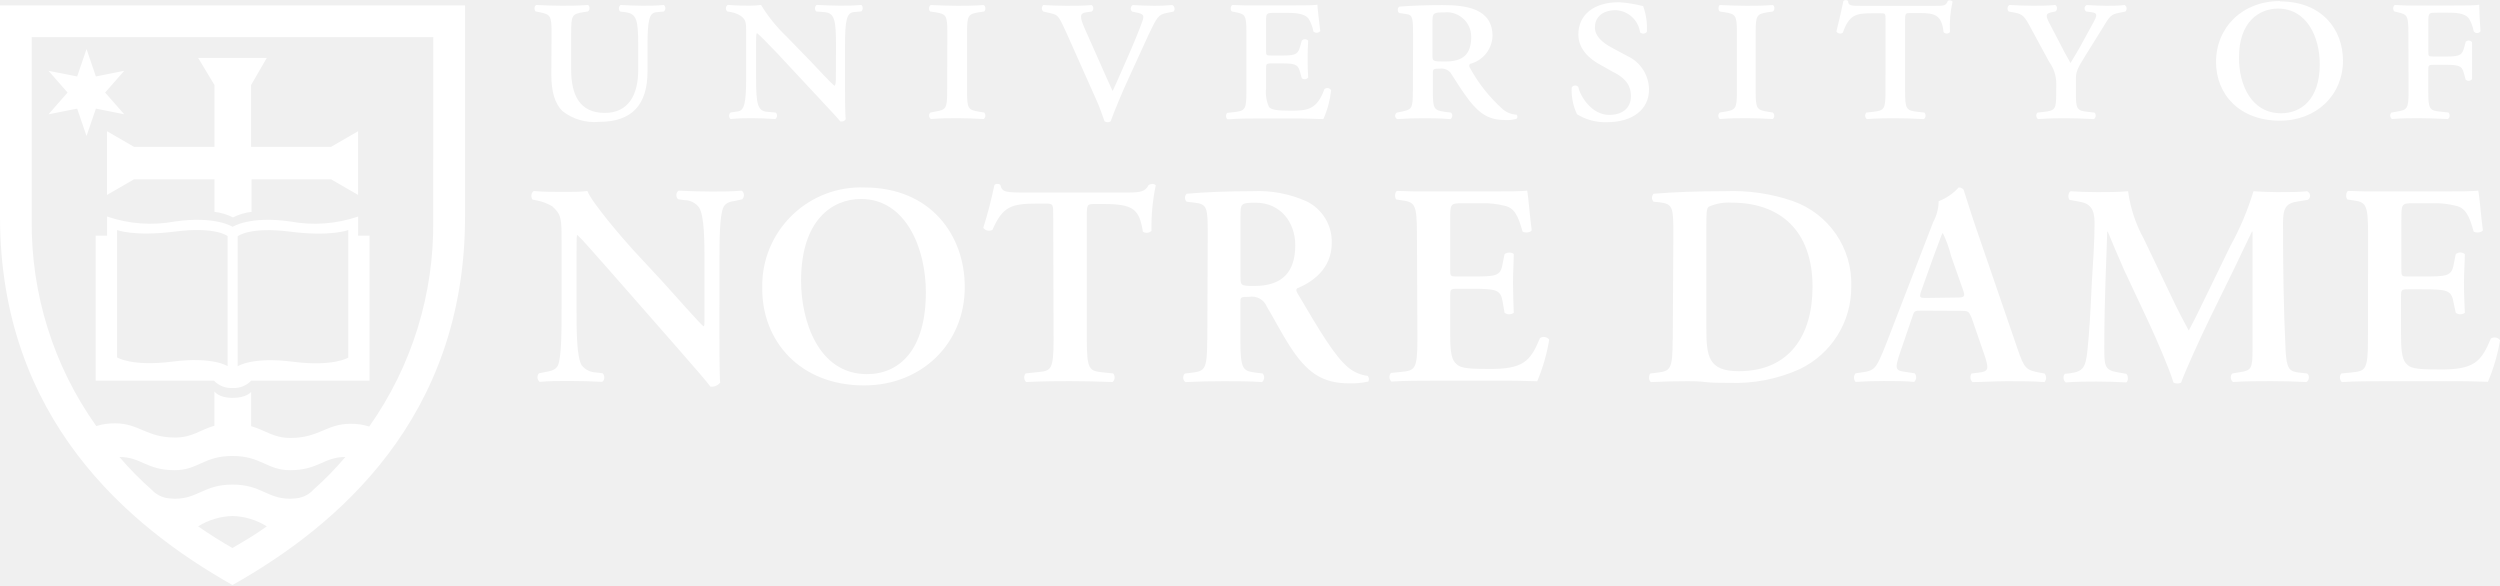
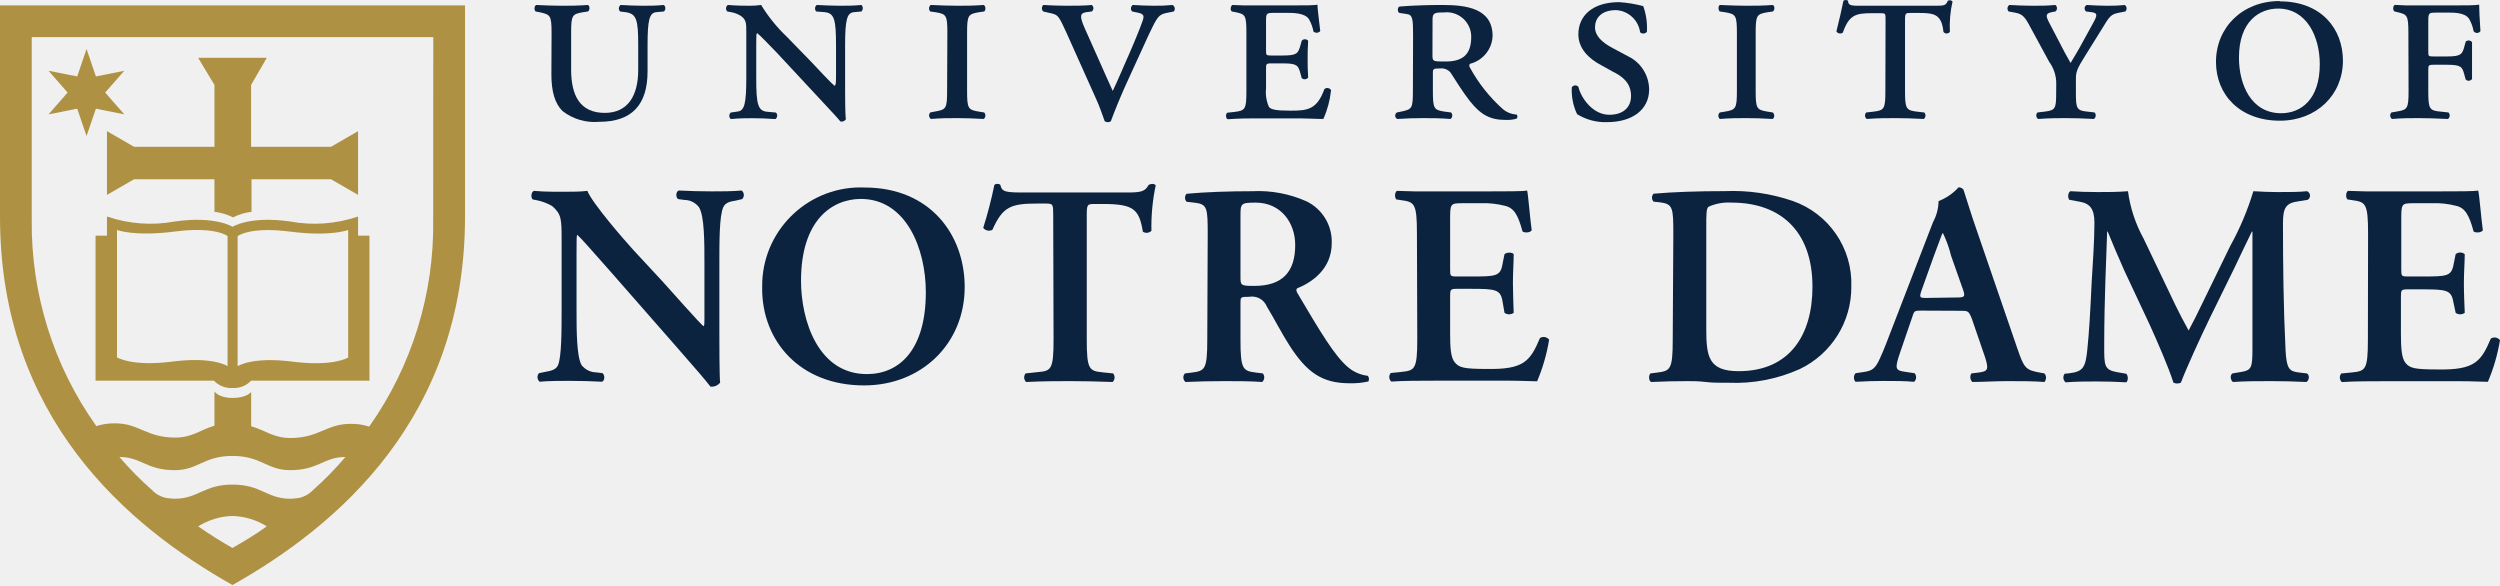
- <svg xmlns="http://www.w3.org/2000/svg" viewBox="0 0 427.33 100">
-   <path fill="#fff" fill-rule="evenodd" d="M0,.92 l79.49,0 l0,36.13 c0,34.44 -21.89,52.89 -39.75,62.95 c-17.84,-10.06 -39.74,-28.5 -39.74,-62.95 z m74.05,36.69 l.01,-31.26 l-68.64,0 l0,31.26 c-.13,12.61 3.72,24.94 11.04,35.22 c1.04,-.34 2.13,-.48 3.21,-.47 c4.11,0 5.34,2.43 10.26,2.43 c2.99,0 4.27,-1.33 6.72,-2.02 l0,-5.87 c0,0 .67,1.11 3.11,1.11 c2.43,0 3.17,-1.03 3.17,-1.03 l0,5.87 c2.45,.69 3.78,2.01 6.72,2.01 c4.9,0 6.13,-2.42 10.26,-2.42 c1.09,-.01 2.17,.13 3.2,.47 c7.29,-10.32 11.11,-22.68 10.94,-35.31 z m-12.84,2.67 l1.95,0 l0,24.79 l-20.23,0 c-.82,.87 -1.98,1.32 -3.17,1.25 c-1.19,.07 -2.36,-.38 -3.18,-1.25 l-20.23,0 l0,-24.79 l1.95,0 l0,-3.27 c3.72,1.28 7.73,1.57 11.6,.85 c6.94,-1 9.87,.91 9.87,.91 c0,0 2.89,-1.91 9.85,-.91 c3.87,.72 7.87,.43 11.6,-.85 z m86.63,-8.23 c11.22,.02 17.07,8.12 17.07,17.01 c0,9.65 -7.35,16.82 -17.2,16.82 c-11.07,0 -17.42,-7.68 -17.42,-16.48 c0,-.43 0,-.84 .01,-1.26 c.4,-9.28 8.26,-16.48 17.54,-16.09 z m138.09,26.03 l.1,-17.93 c0,-4.69 -.04,-5.28 -2.35,-5.57 l-1.03,-.1 c-.37,-.38 -.37,-.98 0,-1.36 c3.43,-.29 7.43,-.44 12.23,-.44 c3.91,-.16 7.82,.41 11.52,1.67 c6.2,2.16 10.28,8.09 10.04,14.66 c.04,6 -3.39,11.48 -8.8,14.08 c-3.81,1.72 -7.96,2.52 -12.14,2.35 c-.12,0 -.25,0 -.37,0 c-1.32,0 -2.52,0 -3.59,-.13 c-1.17,-.15 -2.21,-.15 -3.14,-.15 c-1.8,0 -4.06,.04 -6.2,.15 c-.4,-.23 -.44,-1.11 -.1,-1.47 l1.07,-.13 c2.32,-.29 2.74,-.44 2.74,-5.62 z m-79.56,0 l.07,-17.92 c0,-4.69 -.04,-5.28 -2.35,-5.53 l-1.26,-.15 c-.37,-.38 -.37,-.98 0,-1.36 c3.08,-.29 7.24,-.44 11.25,-.44 c3.18,-.16 6.35,.44 9.25,1.73 c2.71,1.32 4.4,4.11 4.31,7.13 c0,4.5 -3.46,6.74 -5.87,7.73 c-.28,.15 -.19,.54 0,.84 c3.9,6.61 6.36,10.75 8.65,12.67 c.95,.81 2.13,1.32 3.37,1.47 c.23,.26 .26,.66 .1,.97 c-1.06,.23 -2.14,.34 -3.23,.31 c-4.74,0 -7.33,-1.91 -10.26,-6.47 c-1.32,-2.04 -2.7,-4.75 -3.87,-6.66 c-.48,-1.2 -1.76,-1.89 -3.04,-1.66 c-1.47,0 -1.47,.04 -1.47,1.09 l0,6.26 c0,5.18 .44,5.32 2.74,5.62 l1.07,.13 c.38,.44 .32,1.09 -.1,1.47 c-2.1,-.15 -4.3,-.15 -6.5,-.15 c-2.2,0 -4.35,.04 -6.6,.15 c-.03,-.01 -.06,-.04 -.09,-.07 c-.38,-.38 -.4,-1.01 -.01,-1.39 l1.09,-.13 c2.3,-.29 2.73,-.44 2.73,-5.62 z m187.95,5.75 c.5,.21 .44,1.23 -.09,1.47 c-2.11,-.1 -4.02,-.15 -5.98,-.15 c-2.29,0 -4.4,0 -6.54,.15 c-.4,-.21 -.6,-1.13 -.1,-1.47 l1.32,-.22 c1.96,-.31 2.1,-.69 2.1,-4.03 l0,-19.99 l-.1,0 c-1.32,2.7 -1.99,4.16 -2.93,6.11 l-4.19,8.55 c-1.67,3.43 -4.12,8.8 -5,11.16 c-.4,.19 -.88,.19 -1.28,0 c-.82,-2.64 -2.93,-7.43 -4.05,-9.88 l-4.4,-9.38 c-.89,-2.02 -2.21,-5.09 -2.79,-6.55 l-.1,0 c-.1,2.4 -.19,6.22 -.29,8.27 c-.1,2.93 -.21,7.33 -.21,11.35 c0,3.24 0,4 2.16,4.4 l1.61,.28 c.35,.31 .35,1.23 0,1.47 c-1.82,-.1 -3.33,-.15 -5.13,-.15 c-1.57,0 -3.33,0 -5.23,.15 c-.44,-.37 -.51,-1.01 -.16,-1.47 l.84,-.09 c2.35,-.29 2.73,-1.03 3.04,-4.02 c.31,-2.99 .5,-6.25 .73,-11.33 c.21,-3.33 .48,-7.33 .48,-10.38 c0,-2.3 -.72,-3.31 -2.62,-3.61 l-1.67,-.31 c-.29,-.32 -.25,-1.26 .19,-1.47 c1.47,.09 2.79,.15 4.6,.15 c1.82,0 3.42,0 5.23,-.15 c.38,2.84 1.29,5.6 2.68,8.12 l5.4,11.29 c.38,.82 1.66,3.28 2.29,4.4 c.78,-1.47 1.47,-2.79 2.55,-5.07 l4.57,-9.4 c1.64,-2.96 2.96,-6.1 3.94,-9.34 c1.33,.09 2.93,.15 4.03,.15 c2.05,0 3.77,0 5.13,-.15 c.43,.18 .63,.66 .45,1.09 c-.06,.15 -.18,.28 -.31,.38 l-1.61,.26 c-2.14,.28 -2.64,1.11 -2.64,3.71 c0,7.24 .09,14.49 .44,21.72 c.16,3.27 .69,3.62 2.24,3.83 z m-247.17,-29.82 c-4.91,.02 -10.22,3.61 -10.22,13.99 c0,6.74 2.89,15.95 11.26,15.95 c5.57,0 10.07,-4.16 10.07,-14 c0,-7.36 -3.32,-15.91 -11.07,-15.94 z m144.52,4.94 l0,17.17 c0,4.79 .34,7.33 5.54,7.33 c8.7,0 12.61,-6.16 12.61,-14.43 c0,-9.68 -5.63,-14.38 -13.81,-14.38 c-1.35,-.09 -2.71,.15 -3.94,.7 c-.4,.28 -.4,1.3 -.4,3.61 z m-232.14,22.17 l0,-21.8 c0,0 -2.95,1.17 -9.91,.28 c-6.96,-.89 -8.99,.78 -8.99,.78 l0,22.23 c0,0 2.45,-1.67 9.41,-.78 c6.96,.89 9.49,-.7 9.49,-.7 z m-20.62,1.47 l0,-22.23 c0,0 -2.01,-1.67 -8.99,-.78 c-6.98,.89 -9.91,-.26 -9.91,-.26 l0,21.77 c0,0 2.51,1.61 9.47,.72 c6.96,-.89 9.43,.78 9.43,.78 z m17.68,-31.94 l-13.59,0 l0,5.56 c-1.1,.13 -2.17,.45 -3.17,.95 c-1,-.5 -2.07,-.82 -3.17,-.95 l0,-5.56 l-13.75,0 l-4.62,2.67 l0,-10.89 l4.62,2.67 l13.75,0 l0,-10.57 l-2.79,-4.63 l11.73,0 l-2.68,4.63 l0,10.57 l13.67,0 l4.62,-2.67 l0,10.89 z m66.38,26.14 c0,1.47 0,7.48 .13,8.61 c-.4,.5 -1.03,.76 -1.66,.69 c-.78,-1.03 -2.2,-2.68 -5.72,-6.7 l-11.45,-13.06 c-3.18,-3.56 -4.75,-5.43 -5.57,-6.16 c-.15,0 -.15,.54 -.15,3.14 l0,9.49 c0,3.67 0,8.17 .88,9.65 c.62,.76 1.52,1.2 2.49,1.22 l1.07,.13 c.44,.35 .4,1.29 -.09,1.47 c-1.82,-.1 -3.72,-.15 -5.59,-.15 c-1.86,0 -3.37,0 -5.07,.15 c-.43,-.35 -.5,-1 -.15,-1.42 l.04,-.04 l1.07,-.22 c.94,-.16 1.8,-.35 2.17,-1.13 c.62,-1.47 .62,-5.87 .62,-9.65 l0,-11.55 c0,-3.81 0,-4.59 -1.61,-6.01 c-.81,-.47 -1.67,-.79 -2.58,-.98 l-.75,-.15 c-.34,-.28 -.29,-1.26 .21,-1.47 c1.59,.16 3.81,.15 5.18,.15 c.22,0 .43,0 .6,0 c1.01,0 2.18,0 3.36,-.15 c.85,2.11 6.17,8.26 7.87,10.12 l4.9,5.28 c2.07,2.27 6.6,7.43 7.1,7.74 c.15,-.15 .15,-.4 .15,-1.19 l0,-9.53 c0,-3.67 0,-8.17 -.94,-9.63 c-.59,-.76 -1.48,-1.22 -2.43,-1.23 l-1.13,-.15 c-.44,-.32 -.4,-1.26 .1,-1.47 c1.89,.09 3.71,.15 5.62,.15 c1.91,0 3.37,0 5.15,-.15 c.43,.34 .5,.95 .16,1.38 c-.03,.03 -.04,.06 -.07,.09 l-1.13,.26 c-.92,.13 -1.74,.34 -2.1,1.11 c-.67,1.47 -.67,5.76 -.67,9.63 z m266.74,-56.61 l0,.06 c7.13,0 10.78,4.74 10.78,10.13 c0,5.87 -4.53,10.26 -10.78,10.26 c-6.86,0 -10.92,-4.46 -10.92,-10.04 c0,-5.89 4.5,-10.41 10.92,-10.41 z m-54.68,52.95 l-6.58,-.03 c-1.26,0 -1.23,0 -1.66,1.32 l-2.01,5.87 c-.98,2.89 -.79,3.04 1.03,3.3 l1.47,.22 c.37,.43 .34,1.09 -.09,1.47 c-1.55,-.15 -3.18,-.15 -5.19,-.15 c-1.6,0 -3.12,.04 -4.82,.15 c-.37,-.43 -.37,-1.04 0,-1.47 l1.47,-.22 c1.42,-.21 1.95,-.65 2.68,-2.27 c.6,-1.26 1.38,-3.31 2.39,-5.95 l6.72,-17.4 c.6,-1.1 .92,-2.33 .94,-3.58 c1.3,-.5 2.48,-1.3 3.42,-2.35 c.32,-.01 .63,.13 .84,.38 c.72,2.2 1.41,4.5 2.18,6.7 l7.05,20.53 c1.13,3.27 1.38,3.62 3.87,4.06 l.73,.13 c.37,.41 .37,1.06 0,1.47 c-1.96,-.15 -3.81,-.15 -6.36,-.15 c-2.1,0 -4.25,.15 -5.95,.15 c-.4,-.38 -.47,-1 -.16,-1.47 l1.1,-.13 c1.74,-.21 1.89,-.5 1.25,-2.6 l-2.29,-6.66 c-.54,-1.32 -.63,-1.32 -2.01,-1.32 z m69.75,-13.24 c0,-5.19 -.44,-5.35 -2.74,-5.67 l-.78,-.12 c-.34,-.32 -.29,-1.22 .09,-1.47 c.92,0 1.96,.09 3.04,.09 l12.62,0 c3.12,0 5.97,0 6.6,-.15 c.21,.84 .5,4.69 .79,6.79 c-.21,.41 -1.17,.5 -1.58,.21 c-.76,-2.84 -1.47,-4.06 -3.06,-4.4 c-1.28,-.32 -2.6,-.47 -3.91,-.43 l-3.28,0 c-2.1,0 -2.1,.09 -2.1,2.93 l0,8.27 c0,1.28 0,1.32 1.17,1.32 l2.35,0 c4.27,0 5.09,0 5.44,-2.16 l.34,-1.66 c.45,-.38 1.1,-.38 1.55,0 c0,1.32 -.15,3.08 -.15,4.9 c0,1.82 .09,3.58 .15,5.13 c-.47,.34 -1.09,.34 -1.55,0 l-.4,-1.86 c-.35,-2.05 -1.17,-2.16 -5.44,-2.16 l-2.35,0 c-1.13,0 -1.17,.1 -1.17,1.32 l0,6.22 c0,2.49 .1,4.25 .82,5.09 c.72,.84 1.47,1.07 5.54,1.07 c6.2,.1 7.33,-1.32 9,-5.28 c.51,-.34 1.2,-.21 1.57,.28 c-.41,2.45 -1.1,4.82 -2.07,7.11 c-1.09,0 -2.64,-.1 -4.69,-.1 l-12.95,0 c-2.16,0 -5.15,0 -7.33,.15 c-.41,-.38 -.45,-1.03 -.1,-1.47 l1.82,-.18 c2.3,-.25 2.74,-.4 2.74,-5.57 z m-162.58,0 c0,-5.19 -.44,-5.35 -2.74,-5.67 l-.78,-.12 c-.32,-.32 -.29,-1.22 .1,-1.47 c.92,0 1.95,.09 3.04,.09 l12.61,0 c3.14,0 5.98,0 6.61,-.15 c.19,.84 .48,4.69 .78,6.79 c-.21,.41 -1.17,.5 -1.57,.21 c-.78,-2.84 -1.47,-4.06 -3.08,-4.4 c-1.28,-.32 -2.6,-.47 -3.91,-.43 l-3.27,0 c-2.11,0 -2.11,.09 -2.11,2.93 l0,8.27 c0,1.28 0,1.32 1.19,1.32 l2.33,0 c4.27,0 5.1,0 5.44,-2.16 l.34,-1.66 c.4,-.35 1.32,-.35 1.57,0 c0,1.32 -.13,3.08 -.13,4.9 c0,1.82 .09,3.58 .13,5.13 c-.47,.34 -1.1,.34 -1.57,0 l-.34,-1.95 c-.34,-2.05 -1.17,-2.16 -5.44,-2.16 l-2.33,0 c-1.14,0 -1.19,.1 -1.19,1.32 l0,6.22 c0,2.49 .09,4.25 .84,5.09 c.75,.84 1.47,1.07 5.53,1.07 c6.2,.1 7.33,-1.32 8.99,-5.28 c.51,-.34 1.2,-.21 1.57,.28 c-.4,2.45 -1.09,4.84 -2.05,7.11 c-1.07,0 -2.64,-.1 -4.69,-.1 l-12.9,0 c-2.14,0 -5.13,0 -7.33,.15 c-.43,-.38 -.45,-1.04 -.09,-1.47 l1.79,-.18 c2.3,-.25 2.74,-.4 2.74,-5.57 z m-62.17,-2.95 c0,-2.05 0,-2.14 -1.3,-2.14 l-1.47,0 c-4.49,0 -5.87,.54 -7.62,4.49 c-.53,.29 -1.2,.15 -1.57,-.34 c.76,-2.4 1.39,-4.85 1.91,-7.33 c.15,-.13 .34,-.21 .54,-.18 c.18,-.01 .35,.04 .48,.18 c.26,1.23 .94,1.29 4.27,1.29 l17.35,0 c2.39,0 3.12,-.15 3.72,-1.29 c.18,-.1 .37,-.16 .57,-.18 c.23,-.03 .48,.06 .65,.23 c-.54,2.55 -.79,5.18 -.73,7.79 c-.4,.38 -1,.45 -1.47,.15 c-.63,-3.83 -1.55,-4.74 -6.79,-4.74 l-1.47,0 c-1.29,0 -1.33,.09 -1.33,2.14 l0,21.07 c0,5.18 .45,5.32 2.76,5.57 l1.74,.18 c.37,.43 .34,1.09 -.09,1.47 c-2.84,-.1 -5.04,-.15 -7.2,-.15 c-2.16,0 -4.4,0 -7.58,.15 c-.41,-.4 -.44,-1.03 -.09,-1.47 l2.05,-.22 c2.29,-.21 2.73,-.35 2.73,-5.53 z m61.48,-21.39 l.03,-9.38 c0,-2.87 -.04,-3.62 -1.06,-3.75 l-1.25,-.19 c-.37,-.04 -.44,-.97 0,-1.1 c2.42,-.19 4.9,-.26 7.33,-.26 c4.16,0 8.56,.62 8.56,5.31 c-.09,2.27 -1.67,4.19 -3.87,4.75 c-.15,.19 -.15,.45 0,.65 c1.45,2.67 3.36,5.07 5.63,7.1 c.66,.56 1.48,.88 2.35,.92 c.19,.19 .19,.51 0,.7 c-.6,.18 -1.23,.25 -1.86,.22 c-2.65,0 -4.25,-.84 -6.2,-3.31 c-1.1,-1.42 -2.3,-3.31 -3.23,-4.78 c-.44,-.51 -1.1,-.78 -1.77,-.7 c-1.14,0 -1.25,.07 -1.25,.7 l0,3.14 c0,3.06 .18,3.27 2.08,3.55 l1.03,.13 c.01,.03 .04,.04 .06,.07 c.25,.32 .18,.79 -.15,1.04 c-1.86,-.15 -3.24,-.15 -4.71,-.15 c-1.47,0 -2.83,.04 -4.4,.15 c-.1,-.04 -.19,-.13 -.25,-.22 c-.21,-.29 -.12,-.69 .18,-.89 l.66,-.13 c1.92,-.41 2.08,-.48 2.08,-3.55 z m147.89,-14.08 c-3.2,0 -6.7,2.2 -6.69,8.4 c0,4.57 2.07,9.49 7.21,9.49 c3.36,0 6.6,-2.32 6.6,-8.37 c0,-4.74 -2.26,-9.52 -7.13,-9.52 z m-335.87,82.27 c1.96,-1.73 3.81,-3.62 5.51,-5.63 c-3.72,.01 -4.62,2.26 -9.44,2.26 c-4,0 -4.93,-2.43 -9.87,-2.43 c-4.94,0 -5.84,2.43 -9.88,2.43 c-4.81,0 -5.73,-2.26 -9.44,-2.26 q2.57,3.01 5.54,5.63 c.66,.7 1.51,1.17 2.45,1.38 c.48,.07 .98,.12 1.47,.13 c4.02,0 4.96,-2.42 9.88,-2.42 c4.93,0 5.84,2.42 9.87,2.42 c.48,-.01 .98,-.06 1.47,-.13 c.94,-.21 1.79,-.67 2.45,-1.38 z m89.37,-75.94 c0,-4.4 -.26,-5.54 -1.91,-5.72 l-1.47,-.12 c-.29,-.29 -.28,-.78 .01,-1.06 c.01,-.01 .04,-.04 .07,-.06 c1.64,.07 2.65,.13 3.96,.13 c1.3,0 2.26,0 3.67,-.13 c.31,.29 .31,.79 .01,1.1 l-.01,.01 l-1.32,.12 c-1.16,.13 -1.47,1.33 -1.47,5.72 l0,7.43 c0,.88 0,4.4 .13,5.15 c-.19,.32 -.57,.47 -.94,.38 c-.48,-.62 -1.38,-1.54 -4.12,-4.5 l-6.69,-7.18 c-1.69,-1.76 -2.83,-2.93 -3.4,-3.4 c-.18,0 -.18,.48 -.18,1.85 l0,5.87 c0,4.4 .26,5.59 1.89,5.72 l1.47,.13 c.29,.28 .29,.73 .03,1.01 c-.03,.04 -.07,.07 -.12,.1 c-1.64,-.1 -2.67,-.15 -3.93,-.15 c-1.26,0 -2.14,0 -3.7,.15 c-.31,-.28 -.34,-.75 -.06,-1.06 l.06,-.06 l1.19,-.18 c1.14,-.13 1.47,-1.33 1.47,-5.72 l0,-7.89 c0,-1.47 0,-2.08 -.94,-2.74 c-.5,-.31 -1.06,-.53 -1.64,-.63 l-.66,-.12 c-.29,-.28 -.29,-.73 -.03,-1.01 c.03,-.04 .07,-.07 .12,-.1 c1.69,.13 2.93,.13 3.81,.13 c.63,0 1.26,-.04 1.88,-.13 c1.22,1.99 2.7,3.83 4.4,5.44 l4.18,4.3 c.89,.97 3.55,3.78 3.96,4.08 c.26,-.09 .26,-.72 .26,-1.77 z m70.15,-2.17 c0,-3.05 -.18,-3.2 -1.86,-3.55 l-.62,-.12 c-.32,-.19 -.25,-.94 .09,-1.11 c.66,0 1.33,.07 1.99,.07 l8.42,0 c1.95,0 3.71,0 4.12,-.13 c0,.53 .26,2.61 .48,4.52 c-.28,.34 -.79,.4 -1.13,.1 c-.01,0 -.01,-.01 -.03,-.01 c-.13,-.75 -.41,-1.48 -.79,-2.14 c-.7,-1.06 -2.7,-1.06 -3.75,-1.06 l-1.96,0 c-1.55,0 -1.6,0 -1.6,1.47 l0,4.93 c0,.81 0,.89 .84,.89 l2.1,0 c2.35,0 2.55,-.37 2.93,-1.69 l.23,-.84 c.25,-.31 .7,-.34 1.01,-.09 l.09,.09 c-.09,1.29 -.09,2.08 -.09,3.11 c0,1.03 0,1.91 .09,3.18 c-.25,.32 -.72,.4 -1.04,.15 c-.01,-.01 -.03,-.03 -.06,-.04 l-.23,-.85 c-.37,-1.32 -.57,-1.67 -2.93,-1.67 l-2.1,0 c-.84,0 -.84,.13 -.84,1.01 l0,3.26 c-.12,1.09 .06,2.18 .5,3.18 c.4,.45 1.2,.63 3.71,.63 c2.84,0 4.49,-.15 5.76,-3.68 c.31,-.28 .78,-.25 1.06,.06 c.03,.04 .06,.07 .09,.12 c-.18,1.7 -.62,3.36 -1.32,4.93 c-1.36,0 -2.65,-.1 -3.89,-.1 l-7.54,0 c-1.47,0 -2.79,0 -4.93,.15 c-.35,-.15 -.38,-.89 -.07,-1.11 l1.2,-.13 c1.89,-.22 2.07,-.48 2.07,-3.55 z m-118.77,0 c0,-3.05 -.22,-3.14 -2.08,-3.55 l-.63,-.12 c-.31,-.23 -.26,-.98 .1,-1.11 c1.47,.07 2.93,.13 4.3,.13 c1.36,0 2.79,0 4.52,-.13 c.35,.13 .4,.88 0,1.11 l-.78,.12 c-1.91,.32 -2.08,.5 -2.08,3.55 l0,6.25 c0,4.4 1.47,7.42 5.76,7.42 c3.97,0 5.7,-3.01 5.7,-7.33 l0,-4.16 c0,-4.4 -.25,-5.45 -2.17,-5.72 l-.92,-.12 c-.29,-.29 -.28,-.78 .01,-1.06 c.01,-.01 .04,-.04 .07,-.06 c1.47,.07 2.43,.13 3.72,.13 c1.29,0 2.26,0 3.67,-.13 c.31,.26 .34,.73 .09,1.03 l-.09,.09 l-1.32,.12 c-1.16,.13 -1.47,1.33 -1.47,5.72 l0,4.4 c0,5.66 -2.62,8.62 -8.26,8.62 c-2.26,.21 -4.5,-.45 -6.29,-1.85 c-1.32,-1.32 -1.89,-3.36 -1.89,-6.25 z m117.76,31.41 l0,10.18 c0,1.57 0,1.66 2.35,1.66 c4.79,0 7.01,-2.35 7.01,-6.99 c0,-3.87 -2.51,-7.24 -6.76,-7.24 c-2.6,0 -2.6,.16 -2.6,2.4 z m199.63,-31.42 c0,-3.05 -.22,-3.14 -1.86,-3.53 l-.53,-.13 c-.31,-.23 -.26,-.98 .09,-1.11 c.6,0 1.23,.09 1.91,.09 l8.23,0 c1.96,0 3.64,0 4.27,-.13 c0,.53 .07,2.61 .22,4.53 c-.22,.32 -.65,.41 -.98,.19 c-.07,-.06 -.15,-.12 -.19,-.19 c-.13,-.75 -.4,-1.47 -.78,-2.13 c-.73,-1.05 -2.53,-1.04 -3.62,-1.04 c-.05,0 -.1,0 -.15,0 l-1.73,0 c-1.36,0 -1.47,0 -1.47,1.47 l0,5.13 c0,.82 0,.89 .84,.89 l2.39,0 c2.35,0 2.58,-.37 2.93,-1.67 l.23,-.85 c.28,-.28 .73,-.28 1.01,0 c.03,.03 .04,.06 .07,.09 l0,6.29 c-.23,.32 -.69,.4 -1,.16 c-.03,-.01 -.06,-.04 -.09,-.07 l-.23,-.84 c-.34,-1.33 -.57,-1.69 -2.93,-1.69 l-2.39,0 c-.84,0 -.84,.13 -.84,1.01 l0,3.46 c0,3.06 .18,3.36 2.08,3.53 l1.36,.15 c.29,.29 .28,.78 -.01,1.06 c-.01,.01 -.04,.04 -.07,.06 c-2.23,-.1 -3.68,-.15 -5.04,-.15 c-1.36,0 -2.79,0 -4.52,.15 c-.34,-.25 -.41,-.72 -.16,-1.04 c.01,-.03 .04,-.04 .06,-.07 l.85,-.15 c1.89,-.31 2.08,-.47 2.08,-3.53 z m-60.19,8.7 c.01,-1.36 -.43,-2.68 -1.23,-3.78 l-3.24,-5.97 c-.92,-1.77 -1.36,-2.16 -2.52,-2.39 l-1.14,-.21 c-.28,-.31 -.26,-.78 .04,-1.06 c.03,-.01 .04,-.04 .07,-.06 c1.47,.07 2.48,.13 4.08,.13 c1.33,0 2.35,0 3.78,-.13 c.31,.21 .38,.63 .18,.94 c-.04,.07 -.1,.13 -.18,.18 l-.62,.12 c-.98,.22 -1.11,.5 -.4,1.86 l1.64,3.14 c.66,1.33 1.32,2.54 1.98,3.68 c.7,-1.2 1.38,-2.26 2.13,-3.68 l1.77,-3.23 c.67,-1.23 .75,-1.64 -.31,-1.77 l-.92,-.12 c-.29,-.21 -.37,-.6 -.16,-.89 c.06,-.09 .15,-.16 .25,-.22 c1.33,.07 2.35,.13 3.36,.13 c1.01,0 1.91,0 3.14,-.13 c.34,.22 .43,.66 .21,1 c-.03,.04 -.06,.09 -.1,.12 l-1.06,.21 c-1.38,.26 -1.61,.54 -2.93,2.76 l-2.74,4.4 c-1.61,2.55 -1.72,2.99 -1.72,4.28 l0,2.38 c0,2.62 .18,2.93 2.08,3.11 l1.11,.13 c.28,.31 .25,.79 -.06,1.07 l-.04,.04 c-1.94,-.1 -3.42,-.15 -4.78,-.15 c-1.36,0 -2.8,0 -4.78,.15 c-.34,-.25 -.41,-.72 -.16,-1.04 c.01,-.03 .04,-.04 .06,-.07 l1.13,-.13 c1.91,-.22 2.07,-.48 2.07,-3.11 z m-77.76,-3.15 c-2.13,-1.11 -3.93,-2.83 -3.93,-5.29 c0,-3.23 2.49,-5.5 6.96,-5.5 c1.39,.09 2.77,.32 4.12,.67 c.51,1.41 .72,2.9 .63,4.4 c-.28,.34 -.79,.4 -1.13,.1 c-.01,0 -.01,-.01 -.03,-.01 c-.28,-2.08 -2.01,-3.68 -4.11,-3.8 c-2.62,0 -3.61,1.47 -3.61,2.93 c0,1.47 1.2,2.58 2.93,3.5 l2.74,1.47 c2.17,1.04 3.55,3.24 3.58,5.65 c0,3.45 -2.83,5.6 -7.21,5.6 c-1.8,.06 -3.58,-.43 -5.1,-1.36 c-.67,-1.42 -.98,-2.99 -.91,-4.56 c.18,-.34 .57,-.45 .91,-.29 c.09,.04 .18,.12 .23,.21 c.34,1.6 2.29,4.75 5.28,4.75 c2.26,0 3.71,-1.17 3.71,-3.21 c0,-1.47 -.57,-2.93 -3.09,-4.15 z m-91.38,-5.44 c-1.33,-2.93 -1.47,-3.14 -2.55,-3.42 l-1.47,-.34 c-.31,-.29 -.31,-.79 -.01,-1.1 l.01,-.01 c1.14,.07 2.61,.13 3.97,.13 c1.61,0 2.93,0 4.31,-.13 c.31,.22 .38,.66 .15,.97 c-.04,.06 -.09,.1 -.15,.15 l-.94,.12 c-1.14,.18 -1.14,.76 -.18,2.93 l2.18,4.9 c1.11,2.54 1.86,4.18 2.52,5.63 c.89,-1.86 1.64,-3.71 2.48,-5.57 c.84,-1.86 2.18,-5.1 2.62,-6.39 c.31,-.92 .25,-1.23 -1.07,-1.47 l-.69,-.15 c-.29,-.25 -.32,-.67 -.07,-.97 c.04,-.06 .1,-.1 .16,-.15 c1.29,.07 2.43,.13 3.62,.13 c1.06,.01 2.11,-.03 3.15,-.13 c.35,.18 .5,.62 .32,.97 c-.03,.06 -.06,.1 -.1,.15 l-1.25,.25 c-1.32,.28 -1.58,.67 -3.01,3.68 l-3.34,7.3 c-1.33,2.83 -2.62,6.06 -3.15,7.52 c-.16,.12 -.35,.18 -.54,.16 c-.19,0 -.37,-.06 -.51,-.16 c-.41,-1.16 -.89,-2.58 -1.47,-3.81 z m139.96,-2.3 c0,-1.16 0,-1.16 -.92,-1.16 l-1.47,0 c-2.68,0 -3.84,.28 -4.91,3.31 c-.32,.25 -.79,.19 -1.06,-.13 c-.01,-.03 -.03,-.04 -.04,-.07 c.48,-1.91 .98,-4.12 1.2,-5.23 c.23,-.18 .56,-.18 .79,0 c0,.85 .61,.85 2.2,.85 c.08,0 .16,0 .24,0 l12.32,0 c1.64,0 1.95,0 2.3,-.85 c.26,-.16 .62,-.1 .81,.13 c-.4,1.7 -.54,3.45 -.45,5.19 c-.25,.31 -.69,.35 -.98,.12 c-.04,-.03 -.07,-.07 -.12,-.12 c-.31,-2.93 -1.47,-3.24 -4.12,-3.24 l-1.47,0 c-.85,0 -.98,0 -.98,1.16 l0,12.17 c0,3.06 .19,3.33 2.1,3.55 l1.19,.13 c.29,.29 .28,.78 -.01,1.06 c-.01,.01 -.04,.04 -.07,.06 c-1.83,-.1 -3.49,-.15 -4.87,-.15 c-1.38,0 -3.02,0 -4.87,.15 c-.32,-.23 -.4,-.69 -.16,-1.03 c.03,-.03 .04,-.06 .07,-.09 l1.19,-.13 c1.91,-.22 2.08,-.48 2.08,-3.55 z m-160.37,2.21 c0,-3.05 -.18,-3.23 -2.07,-3.55 l-.85,-.12 c-.31,-.23 -.26,-.98 .1,-1.11 c1.72,.07 3.09,.13 4.5,.13 c1.41,0 2.8,0 4.52,-.13 c.35,.13 .41,.88 .09,1.11 l-.84,.12 c-1.91,.32 -2.08,.5 -2.08,3.55 l0,9.91 c0,3.06 .18,3.23 2.08,3.55 l.84,.13 c.29,.29 .28,.78 -.01,1.06 c-.01,.01 -.04,.04 -.07,.06 c-1.67,-.1 -3.15,-.15 -4.52,-.15 c-1.36,0 -2.79,0 -4.5,.15 c-.34,-.25 -.41,-.72 -.16,-1.04 c.01,-.03 .04,-.04 .06,-.07 l.81,-.16 c1.89,-.32 2.07,-.48 2.07,-3.55 z m134.96,0 c0,-3.05 -.19,-3.23 -2.1,-3.55 l-.82,-.12 c-.32,-.23 -.26,-.98 0,-1.11 c1.74,.07 3.11,.13 4.52,.13 c1.41,0 2.79,0 4.53,-.13 c.35,.13 .4,.88 0,1.11 l-.84,.12 c-1.91,.32 -2.08,.5 -2.08,3.55 l0,9.91 c0,3.06 .18,3.23 2.08,3.55 l.84,.13 c.31,.26 .34,.73 .09,1.03 l-.09,.09 c-1.69,-.1 -3.15,-.15 -4.53,-.15 c-1.38,0 -2.77,0 -4.52,.15 c-.31,-.28 -.34,-.75 -.06,-1.06 l.06,-.06 l.82,-.13 c1.91,-.32 2.1,-.48 2.1,-3.55 z m-283.7,7.43 l1.6,-4.69 l1.6,4.69 l4.85,-.97 l-3.27,3.72 l3.27,3.72 l-4.85,-.97 l-1.6,4.68 l-1.6,-4.68 l-4.9,.97 l3.26,-3.72 l-3.26,-3.72 z m231.67,-9.71 l-.01,6.04 c0,1.11 .06,1.11 2.23,1.11 c2.93,0 4.4,-1.17 4.4,-4.22 c0,-.16 -.01,-.34 -.03,-.5 c-.26,-2.29 -2.35,-3.93 -4.63,-3.67 c-1.63,0 -1.95,.09 -1.95,1.23 z m84.44,47.57 l5.09,-.07 c1.36,0 1.57,-.1 1.17,-1.26 l-2.07,-5.87 c-.32,-1.33 -.79,-2.62 -1.38,-3.86 l-.09,0 c-.19,.34 -.57,1.55 -1.47,3.86 l-2.05,5.73 c-.53,1.47 -.38,1.47 .79,1.47 z m-289.57,42.74 c1.92,-1.11 3.84,-2.23 5.87,-3.7 c-1.76,-1.1 -3.78,-1.72 -5.87,-1.77 c-2.08,.06 -4.11,.67 -5.87,1.77 c2.01,1.39 3.9,2.58 5.87,3.7 z" />
+ <svg xmlns="http://www.w3.org/2000/svg" viewBox="0 0 291.44 68.2">
+   <g fill="#ae9142">
+     <path d="M9,8.91L5.66,8.25l2.22,2.54l-2.22,2.54L9,12.67l1.09,3.19l1.09-3.19l3.31,0.66l-2.23-2.54l2.23-2.54l-3.31,0.66l-1.09-3.2L9,8.91" />
+     <path d="M41.74,27.47v-2.23c-2.54,0.87-5.27,1.07-7.91,0.58c-4.75-0.68-6.72,0.62-6.72,0.62s-2-1.3-6.73-0.62c-2.64,0.49-5.37,0.29-7.91-0.58v2.23h-1.33v16.91h13.8c0.56,0.59,1.36,0.9,2.17,0.85c0.81,0.05,1.6-0.26,2.16-0.85h13.8V27.47H41.74z M26.53,42.68c0,0-1.68-1.14-6.43-0.53s-6.46-0.49-6.46-0.49V26.81c0,0,2,0.79,6.76,0.18s6.13,0.53,6.13,0.53L26.53,42.68zM40.59,41.68c0,0-1.72,1.09-6.47,0.48s-6.42,0.53-6.42,0.53V27.53c0,0,1.38-1.14,6.13-0.53s6.76-0.19,6.76-0.19L40.59,41.68z" />
+     <path d="M27.1,0.63H0v24.64C0,48.76,14.93,61.34,27.1,68.2c12.18-6.86,27.11-19.44,27.11-42.93V0.63H27.1z M27.1,63.88c-1.34-0.76-2.63-1.57-4-2.52c1.2-0.75,2.58-1.17,4-1.21c1.42,0.04,2.8,0.46,4,1.21C29.72,62.36,28.41,63.12,27.1,63.88M36.51,57.11c-0.45,0.48-1.03,0.8-1.67,0.94c-0.33,0.05-0.67,0.08-1,0.09c-2.75,0-3.37-1.65-6.73-1.65s-4,1.65-6.74,1.65c-0.33-0.01-0.67-0.04-1-0.09c-0.64-0.14-1.22-0.46-1.67-0.94c-1.35-1.19-2.61-2.47-3.78-3.84c2.53,0,3.16,1.54,6.44,1.54c2.76,0,3.37-1.66,6.74-1.66s4,1.66,6.73,1.66c3.29,0,3.9-1.53,6.44-1.54C39.11,54.64,37.85,55.93,36.51,57.11 M50.5,25.65c0.12,8.61-2.49,17.04-7.46,24.08l0,0c-0.7-0.23-1.44-0.33-2.18-0.32c-2.82,0-3.66,1.65-7,1.65c-2,0-2.91-0.9-4.58-1.37v-4c0,0-0.5,0.7-2.16,0.7S25,45.63,25,45.63v4c-1.67,0.47-2.54,1.38-4.58,1.38c-3.36,0-4.2-1.66-7-1.66c-0.74-0.01-1.48,0.09-2.19,0.32l0,0C6.24,42.66,3.61,34.25,3.7,25.65V4.33h46.81L50.5,25.65z" />
+     <path d="M29.26,20.9h9.33l3.15,1.82v-7.43l-3.15,1.82h-9.32V9.9l1.83-3.16h-8L25,9.9v7.21h-9.38l-3.15-1.82v7.43l3.15-1.82H25v3.79c0.75,0.09,1.48,0.31,2.16,0.65c0.68-0.34,1.41-0.56,2.16-0.65V20.9H29.26z" />
+   </g>
+   <g fill="#0c2340">
+     <path d="M83.86,38.73c0,1,0,5.1,0.09,5.87c-0.27,0.34-0.7,0.52-1.13,0.47c-0.53-0.7-1.5-1.83-3.9-4.57l-7.81-8.91c-2.17-2.43-3.24-3.7-3.8-4.2c-0.1,0-0.1,0.37-0.1,2.14V36c0,2.5,0,5.57,0.6,6.58c0.42,0.52,1.04,0.82,1.7,0.83l0.73,0.09c0.3,0.24,0.27,0.88-0.06,1c-1.24-0.07-2.54-0.1-3.81-0.1s-2.3,0-3.46,0.1c-0.29-0.24-0.34-0.68-0.1-0.97c0.01-0.01,0.02-0.02,0.03-0.03l0.73-0.15c0.64-0.11,1.23-0.24,1.48-0.77c0.42-1,0.42-4,0.42-6.58v-7.88c0-2.6,0-3.13-1.1-4.1c-0.55-0.32-1.14-0.54-1.76-0.67l-0.51-0.1c-0.23-0.19-0.2-0.86,0.14-1c1.26,0.13,3.1,0.1,3.94,0.1c0.69,0,1.49,0,2.29-0.1c0.58,1.44,4.21,5.63,5.37,6.9l3.34,3.6c1.41,1.55,4.5,5.07,4.84,5.28c0.1-0.1,0.1-0.27,0.1-0.81v-6.5c0-2.5,0-5.57-0.64-6.57c-0.4-0.52-1.01-0.83-1.66-0.84l-0.77-0.1c-0.3-0.22-0.27-0.86,0.07-1c1.29,0.06,2.53,0.1,3.83,0.1s2.3,0,3.51-0.1c0.29,0.23,0.34,0.65,0.11,0.94c-0.02,0.02-0.03,0.04-0.05,0.06l-0.77,0.18c-0.63,0.09-1.19,0.23-1.43,0.76c-0.46,1-0.46,3.93-0.46,6.57L83.86,38.73z" />
+     <path d="M100.35,23.19c5.31,0,7.58,5.84,7.58,10.87c0,6.71-3.07,9.55-6.87,9.55c-5.71,0-7.68-6.28-7.68-10.88c0-7.1,3.64-9.54,7-9.54 M100.82,21.86c-6.33-0.27-11.69,4.64-11.96,10.97c-0.01,0.29-0.01,0.57-0.01,0.86c0,6,4.33,11.24,11.88,11.24c6.72,0,11.73-4.89,11.73-11.47c0-6.07-4-11.6-11.67-11.6" />
+     <path d="M122.78,25.19c0-1.4,0-1.46-0.89-1.46h-1c-3.06,0-4,0.37-5.2,3.06c-0.36,0.2-0.82,0.1-1.07-0.23c0.52-1.64,0.95-3.31,1.3-5c0.1-0.09,0.23-0.14,0.37-0.12c0.12-0.01,0.24,0.03,0.33,0.12c0.18,0.84,0.64,0.88,2.91,0.88h11.83c1.63,0,2.13-0.1,2.54-0.88c0.12-0.07,0.25-0.11,0.39-0.12c0.16-0.02,0.33,0.04,0.44,0.16c-0.37,1.74-0.54,3.53-0.5,5.31c-0.27,0.26-0.68,0.31-1,0.1c-0.43-2.61-1.06-3.23-4.63-3.23h-1c-0.88,0-0.91,0.06-0.91,1.46v14.37c0,3.53,0.31,3.63,1.88,3.8l1.19,0.12c0.25,0.29,0.23,0.74-0.06,1c-1.94-0.07-3.44-0.1-4.91-0.1s-3,0-5.17,0.1c-0.28-0.27-0.3-0.7-0.06-1l1.4-0.15c1.56-0.14,1.86-0.24,1.86-3.77L122.78,25.19z" />
+     <path d="M144.61,25.26c0-1.53,0-1.64,1.77-1.64c2.9,0,4.61,2.3,4.61,4.94c0,3.17-1.51,4.77-4.78,4.77c-1.6,0-1.6-0.06-1.6-1.13V25.26z M140.74,39.61c0,3.53-0.29,3.63-1.86,3.83l-0.74,0.09c-0.26,0.26-0.25,0.69,0.01,0.95c0.02,0.02,0.04,0.04,0.06,0.05c1.53-0.07,3-0.1,4.5-0.1s3,0,4.43,0.1c0.29-0.26,0.33-0.7,0.07-1l-0.73-0.09c-1.57-0.2-1.87-0.3-1.87-3.83v-4.27c0-0.71,0-0.74,1-0.74c0.87-0.16,1.74,0.31,2.07,1.13c0.8,1.3,1.74,3.15,2.64,4.54c2,3.11,3.77,4.41,7,4.41c0.74,0.02,1.48-0.05,2.2-0.21c0.11-0.21,0.09-0.48-0.07-0.66c-0.85-0.1-1.65-0.45-2.3-1c-1.56-1.31-3.24-4.13-5.9-8.64c-0.13-0.2-0.19-0.47,0-0.57c1.64-0.67,4-2.2,4-5.27c0.06-2.06-1.09-3.96-2.94-4.86c-1.98-0.88-4.14-1.29-6.31-1.18c-2.73,0-5.57,0.1-7.67,0.3c-0.25,0.26-0.25,0.67,0,0.93l0.86,0.1c1.57,0.17,1.6,0.57,1.6,3.77L140.74,39.61z" />
+     <path d="M165.18,27.2c0-3.54-0.3-3.65-1.87-3.87l-0.53-0.08c-0.22-0.22-0.2-0.83,0.07-1c0.63,0,1.33,0.06,2.07,0.06s1.5,0,2.23,0h6.37c2.14,0,4.08,0,4.51-0.1c0.13,0.57,0.33,3.2,0.53,4.63c-0.14,0.28-0.8,0.34-1.07,0.14c-0.53-1.94-1-2.77-2.1-3c-0.87-0.22-1.77-0.32-2.67-0.29h-2.23c-1.44,0-1.44,0.06-1.44,2v5.64c0,0.87,0,0.9,0.81,0.9h1.59c2.91,0,3.48,0,3.71-1.47l0.23-1.13c0.27-0.24,0.9-0.24,1.07,0c0,0.9-0.09,2.1-0.09,3.34c0,1.24,0.06,2.44,0.09,3.5c-0.32,0.23-0.75,0.23-1.07,0l-0.23-1.33c-0.23-1.4-0.8-1.47-3.71-1.47h-1.59c-0.78,0-0.81,0.07-0.81,0.9v4.24c0,1.7,0.06,2.9,0.57,3.47s1,0.73,3.77,0.73c4.23,0.07,5-0.9,6.13-3.6c0.35-0.23,0.82-0.14,1.07,0.19c-0.27,1.67-0.74,3.3-1.4,4.85c-0.73,0-1.8-0.07-3.2-0.07s-3.07,0-5,0h-3.8c-1.46,0-3.5,0-5,0.1c-0.29-0.26-0.31-0.71-0.06-1l1.22-0.12c1.57-0.17,1.87-0.27,1.87-3.8L165.18,27.2z" />
+     <path d="M198.91,26.56c0-1.57,0-2.27,0.27-2.46c0.84-0.38,1.77-0.54,2.69-0.48c5.58,0,9.42,3.21,9.42,9.81c0,5.64-2.67,9.84-8.6,9.84c-3.55,0-3.78-1.73-3.78-5V26.56z M195,39.61c0,3.53-0.29,3.63-1.87,3.83l-0.73,0.09c-0.23,0.24-0.2,0.84,0.07,1c1.46-0.07,3-0.1,4.23-0.1c0.63,0,1.34,0,2.14,0.1s1.7,0.09,2.7,0.09c2.85,0.12,5.68-0.43,8.28-1.6c3.69-1.77,6.03-5.51,6-9.6c0.16-4.48-2.62-8.53-6.85-10c-2.53-0.86-5.19-1.25-7.86-1.14c-3.27,0-6,0.1-8.34,0.3c-0.25,0.26-0.25,0.67,0,0.93l0.7,0.07c1.57,0.2,1.6,0.6,1.6,3.8L195,39.61z" />
+     <path d="M224.59,34.73c-0.8,0-0.9,0-0.54-1l1.4-3.91c0.61-1.57,0.87-2.4,1-2.63h0.06c0.4,0.84,0.72,1.72,0.94,2.63l1.41,4c0.27,0.79,0.13,0.86-0.8,0.86L224.59,34.73z M228.49,36.23c0.94,0,1,0,1.37,0.9l1.56,4.54c0.44,1.43,0.34,1.63-0.85,1.77l-0.75,0.09c-0.21,0.32-0.16,0.74,0.11,1c1.16,0,2.63-0.1,4.06-0.1c1.74,0,3,0,4.34,0.1c0.25-0.28,0.25-0.72,0-1l-0.5-0.09c-1.7-0.3-1.87-0.54-2.64-2.77l-4.81-14c-0.53-1.5-1-3.07-1.49-4.57c-0.14-0.17-0.35-0.27-0.57-0.26c-0.64,0.71-1.44,1.26-2.33,1.6c-0.01,0.85-0.23,1.69-0.64,2.44l-4.58,11.87c-0.69,1.8-1.22,3.2-1.63,4.06c-0.5,1.11-0.86,1.41-1.83,1.55l-1,0.15c-0.25,0.29-0.25,0.71,0,1c1.16-0.07,2.2-0.1,3.29-0.1c1.37,0,2.48,0,3.54,0.1c0.29-0.26,0.31-0.71,0.06-1l-1-0.15c-1.24-0.18-1.37-0.28-0.7-2.25l1.37-4c0.29-0.9,0.27-0.9,1.13-0.9L228.49,36.23z" />
+     <path d="M268.92,43.53c0.34,0.14,0.3,0.84-0.06,1c-1.44-0.07-2.74-0.1-4.08-0.1c-1.56,0-3,0-4.46,0.1c-0.27-0.14-0.41-0.77-0.07-1l0.9-0.15c1.34-0.21,1.43-0.47,1.43-2.75V27h-0.07c-0.9,1.84-1.36,2.84-2,4.17L257.65,37c-1.14,2.34-2.81,6-3.41,7.61c-0.27,0.13-0.6,0.13-0.87,0c-0.56-1.8-2-5.07-2.76-6.74l-3-6.4C247,30.09,246.1,28,245.71,27h-0.07c-0.07,1.64-0.13,4.24-0.2,5.64c-0.07,2-0.14,5-0.14,7.74c0,2.21,0,2.73,1.47,3l1.1,0.19c0.24,0.21,0.24,0.84,0,1c-1.24-0.07-2.27-0.1-3.5-0.1c-1.07,0-2.27,0-3.57,0.1c-0.3-0.25-0.35-0.69-0.11-1l0.57-0.06c1.6-0.2,1.86-0.7,2.07-2.74s0.34-4.26,0.5-7.73c0.14-2.27,0.33-5,0.33-7.08c0-1.57-0.49-2.26-1.79-2.46l-1.14-0.21c-0.2-0.22-0.17-0.86,0.13-1c1,0.06,1.9,0.1,3.14,0.1s2.33,0,3.57-0.1c0.26,1.94,0.88,3.82,1.83,5.54l3.68,7.7c0.26,0.56,1.13,2.24,1.56,3c0.53-1,1-1.9,1.74-3.46l3.12-6.41c1.12-2.02,2.02-4.16,2.69-6.37c0.91,0.06,2,0.1,2.75,0.1c1.4,0,2.57,0,3.5-0.1c0.29,0.12,0.43,0.45,0.31,0.74c-0.04,0.1-0.12,0.19-0.21,0.26l-1.1,0.18c-1.46,0.19-1.8,0.76-1.8,2.53c0,4.94,0.06,9.88,0.3,14.81c0.11,2.23,0.47,2.47,1.53,2.61L268.92,43.53z" />
+     <path d="M276.06,27.2c0-3.54-0.3-3.65-1.87-3.87l-0.53-0.08c-0.23-0.22-0.2-0.83,0.06-1c0.63,0,1.34,0.06,2.07,0.06s1.5,0,2.24,0h6.37c2.13,0,4.07,0,4.5-0.1c0.14,0.57,0.34,3.2,0.54,4.63c-0.14,0.28-0.8,0.34-1.08,0.14c-0.52-1.94-1-2.77-2.09-3c-0.87-0.22-1.77-0.32-2.67-0.29h-2.24c-1.43,0-1.43,0.06-1.43,2v5.64c0,0.87,0,0.9,0.8,0.9h1.6c2.91,0,3.47,0,3.71-1.47l0.23-1.13c0.31-0.26,0.75-0.26,1.06,0c0,0.9-0.1,2.1-0.1,3.34c0,1.24,0.06,2.44,0.1,3.5c-0.32,0.23-0.74,0.23-1.06,0L286,35.2c-0.24-1.4-0.8-1.47-3.71-1.47h-1.6c-0.77,0-0.8,0.07-0.8,0.9v4.24c0,1.7,0.07,2.9,0.56,3.47s1,0.73,3.78,0.73c4.23,0.07,5-0.9,6.14-3.6c0.35-0.23,0.82-0.14,1.07,0.19c-0.28,1.67-0.75,3.29-1.41,4.85c-0.74,0-1.8-0.07-3.2-0.07s-3.07,0-5,0H278c-1.47,0-3.51,0-5,0.1c-0.28-0.26-0.31-0.7-0.07-1l1.24-0.12c1.57-0.17,1.87-0.27,1.87-3.8L276.06,27.2z" />
+     <path d="M64.3,3.84c0-2.08-0.15-2.14-1.42-2.42l-0.43-0.08c-0.21-0.16-0.18-0.67,0.07-0.76c1,0.05,2,0.09,2.93,0.09s1.9,0,3.08-0.09c0.24,0.09,0.27,0.6,0,0.76L68,1.42c-1.3,0.22-1.42,0.34-1.42,2.42V8.1c0,3,1,5.06,3.93,5.06c2.71,0,3.89-2.05,3.89-5V5.32c0-3-0.17-3.72-1.48-3.9l-0.63-0.08c-0.2-0.2-0.19-0.53,0.01-0.72c0.01-0.01,0.03-0.03,0.05-0.04c1,0.05,1.66,0.09,2.54,0.09s1.54,0,2.5-0.09c0.21,0.18,0.23,0.5,0.06,0.7c-0.02,0.02-0.04,0.04-0.06,0.06l-0.9,0.08c-0.79,0.09-1,0.91-1,3.9v3c0,3.86-1.79,5.88-5.63,5.88c-1.54,0.14-3.07-0.31-4.29-1.26c-0.9-0.9-1.29-2.29-1.29-4.26L64.3,3.84z" />
+     <path d="M97.46,5.32c0-3-0.18-3.78-1.3-3.9l-1-0.08c-0.2-0.2-0.19-0.53,0.01-0.72c0.01-0.01,0.03-0.03,0.05-0.04c1.12,0.05,1.81,0.09,2.7,0.09s1.54,0,2.5-0.09c0.21,0.2,0.21,0.54,0.01,0.75c0,0-0.01,0.01-0.01,0.01l-0.9,0.08c-0.79,0.09-1,0.91-1,3.9v5.07c0,0.6,0,3,0.09,3.51c-0.13,0.22-0.39,0.32-0.64,0.26c-0.33-0.42-0.94-1.05-2.81-3.07l-4.56-4.9c-1.15-1.2-1.93-2-2.32-2.32c-0.12,0-0.12,0.33-0.12,1.26v4c0,3,0.18,3.81,1.29,3.9l1,0.09c0.2,0.19,0.2,0.5,0.02,0.69c-0.02,0.03-0.05,0.05-0.08,0.07c-1.12-0.07-1.82-0.1-2.68-0.1s-1.46,0-2.52,0.1c-0.21-0.19-0.23-0.51-0.04-0.72c0.01-0.01,0.03-0.03,0.04-0.04L86,13c0.78-0.09,1-0.91,1-3.9V3.72c0-1,0-1.42-0.64-1.87c-0.34-0.21-0.72-0.36-1.12-0.43l-0.45-0.08c-0.2-0.19-0.2-0.5-0.02-0.69c0.02-0.03,0.05-0.05,0.08-0.07c1.15,0.09,2,0.09,2.6,0.09c0.43,0,0.86-0.03,1.28-0.09c0.83,1.36,1.84,2.61,3,3.71l2.85,2.93C95.19,7.88,97,9.8,97.28,10c0.18-0.06,0.18-0.49,0.18-1.21V5.32z" />
+     <path d="M110.44,3.84c0-2.08-0.12-2.2-1.41-2.42l-0.58-0.08c-0.21-0.16-0.18-0.67,0.07-0.76c1.17,0.05,2.11,0.09,3.07,0.09s1.91,0,3.08-0.09c0.24,0.09,0.28,0.6,0.06,0.76l-0.57,0.08c-1.3,0.22-1.42,0.34-1.42,2.42v6.76c0,2.09,0.12,2.2,1.42,2.42l0.57,0.09c0.2,0.2,0.19,0.53-0.01,0.72c-0.01,0.01-0.03,0.03-0.05,0.04c-1.14-0.07-2.15-0.1-3.08-0.1s-1.9,0-3.07,0.1c-0.23-0.17-0.28-0.49-0.11-0.71c0.01-0.02,0.03-0.03,0.04-0.05L109,13c1.29-0.22,1.41-0.33,1.41-2.42L110.44,3.84z" />
+     <path d="M124.36,3.9c-0.91-2-1-2.14-1.74-2.33l-1-0.23c-0.21-0.2-0.21-0.54-0.01-0.75c0,0,0.01-0.01,0.01-0.01c0.78,0.05,1.78,0.09,2.71,0.09c1.1,0,2,0,2.94-0.09c0.21,0.15,0.26,0.45,0.1,0.66c-0.03,0.04-0.06,0.07-0.1,0.1l-0.64,0.08c-0.78,0.12-0.78,0.52-0.12,2L128,6.76c0.76,1.73,1.27,2.85,1.72,3.84c0.61-1.27,1.12-2.53,1.69-3.8s1.49-3.48,1.79-4.36c0.21-0.63,0.17-0.84-0.73-1L132,1.34c-0.2-0.17-0.22-0.46-0.05-0.66c0.03-0.04,0.07-0.07,0.11-0.1c0.88,0.05,1.66,0.09,2.47,0.09c0.72,0.01,1.44-0.02,2.15-0.09c0.24,0.12,0.34,0.42,0.22,0.66c-0.02,0.04-0.04,0.07-0.07,0.1l-0.85,0.17c-0.9,0.19-1.08,0.46-2.05,2.51L131.65,9c-0.91,1.93-1.79,4.13-2.15,5.13c-0.11,0.08-0.24,0.12-0.37,0.11c-0.13,0-0.25-0.04-0.35-0.11c-0.28-0.79-0.61-1.76-1-2.6L124.36,3.9z" />
+     <path d="M145.3,3.84c0-2.08-0.12-2.18-1.27-2.42l-0.42-0.08c-0.22-0.13-0.17-0.64,0.06-0.76c0.45,0,0.91,0.05,1.36,0.05s1,0,1.45,0h4.29c1.33,0,2.53,0,2.81-0.09c0,0.36,0.18,1.78,0.33,3.08c-0.19,0.23-0.54,0.27-0.77,0.07c-0.01,0-0.01-0.01-0.02-0.01c-0.09-0.51-0.28-1.01-0.54-1.46c-0.48-0.72-1.84-0.72-2.56-0.72h-1.34c-1.06,0-1.09,0-1.09,1v3.36c0,0.55,0,0.61,0.57,0.61h1.43c1.6,0,1.74-0.25,2-1.15l0.16-0.57c0.17-0.21,0.48-0.23,0.69-0.06c0.02,0.02,0.04,0.04,0.06,0.06c-0.06,0.88-0.06,1.42-0.06,2.12s0,1.3,0.06,2.17c-0.17,0.22-0.49,0.27-0.71,0.1c-0.01-0.01-0.02-0.02-0.04-0.03l-0.16-0.58c-0.25-0.9-0.39-1.14-2-1.14h-1.43c-0.57,0-0.57,0.09-0.57,0.69v2.22c-0.08,0.74,0.04,1.49,0.34,2.17c0.27,0.31,0.82,0.43,2.53,0.43c1.94,0,3.06-0.1,3.93-2.51c0.21-0.19,0.53-0.17,0.72,0.04c0.02,0.03,0.04,0.05,0.06,0.08c-0.12,1.16-0.42,2.29-0.9,3.36c-0.93,0-1.81-0.07-2.65-0.07s-1.67,0-2.48,0h-2.66c-1,0-1.9,0-3.36,0.1c-0.24-0.1-0.26-0.61-0.05-0.76l0.82-0.09c1.29-0.15,1.41-0.33,1.41-2.42L145.3,3.84z" />
+     <path d="M167,2.29c0-0.78,0.22-0.84,1.33-0.84c1.56-0.18,2.98,0.94,3.16,2.5c0.01,0.11,0.02,0.23,0.02,0.34c0,2.08-1,2.88-3,2.88c-1.48,0-1.52,0-1.52-0.76L167,2.29z M164.71,10.6c0,2.09-0.11,2.14-1.42,2.42l-0.45,0.09c-0.2,0.14-0.26,0.41-0.12,0.61c0.04,0.06,0.1,0.12,0.17,0.15c1.07-0.07,2-0.1,3-0.1s1.94,0,3.21,0.1c0.22-0.17,0.27-0.49,0.1-0.71c-0.01-0.02-0.03-0.03-0.04-0.05l-0.7-0.09c-1.3-0.19-1.42-0.33-1.42-2.42V8.46c0-0.43,0.07-0.48,0.85-0.48c0.46-0.05,0.91,0.13,1.21,0.48c0.63,1,1.45,2.29,2.2,3.26c1.33,1.69,2.42,2.26,4.23,2.26c0.43,0.02,0.86-0.03,1.27-0.15c0.13-0.13,0.13-0.35,0-0.48c-0.59-0.03-1.15-0.25-1.6-0.63c-1.55-1.38-2.85-3.02-3.84-4.84c-0.1-0.13-0.1-0.31,0-0.44c1.5-0.38,2.58-1.69,2.64-3.24c0-3.2-3-3.62-5.84-3.62c-1.66,0-3.35,0.05-5,0.18c-0.3,0.09-0.25,0.72,0,0.75l0.85,0.13c0.69,0.09,0.72,0.6,0.72,2.56L164.71,10.6z" />
+     <path d="M186.68,7.61C185.23,6.85,184,5.68,184,4c0-2.2,1.7-3.75,4.75-3.75c0.95,0.06,1.89,0.22,2.81,0.46c0.35,0.96,0.49,1.98,0.43,3c-0.19,0.23-0.54,0.27-0.77,0.07c-0.01,0-0.01-0.01-0.02-0.01c-0.19-1.42-1.37-2.51-2.8-2.59c-1.79,0-2.46,1-2.46,2s0.82,1.76,2,2.39l1.87,1c1.48,0.71,2.42,2.21,2.44,3.85c0,2.35-1.93,3.82-4.92,3.82c-1.23,0.04-2.44-0.29-3.48-0.93c-0.46-0.97-0.67-2.04-0.62-3.11c0.12-0.23,0.39-0.31,0.62-0.2c0.06,0.03,0.12,0.08,0.16,0.14c0.23,1.09,1.56,3.24,3.6,3.24c1.54,0,2.53-0.8,2.53-2.19c0-1-0.39-2-2.11-2.83L186.68,7.61z" />
+     <path d="M202.48,3.84c0-2.08-0.13-2.2-1.43-2.42l-0.56-0.08c-0.22-0.16-0.18-0.67,0-0.76c1.19,0.05,2.12,0.09,3.08,0.09s1.9,0,3.09-0.09c0.24,0.09,0.27,0.6,0,0.76l-0.57,0.08c-1.3,0.22-1.42,0.34-1.42,2.42v6.76c0,2.09,0.12,2.2,1.42,2.42l0.57,0.09c0.21,0.18,0.23,0.5,0.06,0.7c-0.02,0.02-0.04,0.04-0.06,0.06c-1.15-0.07-2.15-0.1-3.09-0.1s-1.89,0-3.08,0.1c-0.21-0.19-0.23-0.51-0.04-0.72c0.01-0.01,0.03-0.03,0.04-0.04l0.56-0.09c1.3-0.22,1.43-0.33,1.43-2.42V3.84z" />
+     <path d="M219.81,2.33c0-0.79,0-0.79-0.63-0.79h-1c-1.83,0-2.62,0.19-3.35,2.26c-0.22,0.17-0.54,0.13-0.72-0.09c-0.01-0.02-0.02-0.03-0.03-0.05c0.33-1.3,0.67-2.81,0.82-3.57c0.16-0.12,0.38-0.12,0.54,0c0,0.61,0.46,0.58,1.66,0.58h8.4c1.12,0,1.33,0,1.57-0.58c0.18-0.11,0.42-0.07,0.55,0.09c-0.27,1.16-0.37,2.35-0.31,3.54c-0.17,0.21-0.47,0.24-0.67,0.08c-0.03-0.02-0.05-0.05-0.08-0.08c-0.21-2-1-2.21-2.81-2.21h-1c-0.58,0-0.67,0-0.67,0.79v8.3c0,2.09,0.13,2.27,1.43,2.42l0.81,0.09c0.2,0.2,0.19,0.53-0.01,0.72c-0.01,0.01-0.03,0.03-0.05,0.04c-1.25-0.07-2.38-0.1-3.32-0.1s-2.06,0-3.32,0.1c-0.22-0.16-0.27-0.47-0.11-0.7c0.02-0.02,0.03-0.04,0.05-0.06l0.81-0.09c1.3-0.15,1.42-0.33,1.42-2.42L219.81,2.33z" />
+     <path d="M239.71,9.76c0.01-0.93-0.29-1.83-0.84-2.58l-2.21-4.07c-0.63-1.21-0.93-1.47-1.72-1.63l-0.78-0.14c-0.19-0.21-0.18-0.53,0.03-0.72c0.02-0.01,0.03-0.03,0.05-0.04c1,0.05,1.69,0.09,2.78,0.09c0.91,0,1.6,0,2.58-0.09c0.21,0.14,0.26,0.43,0.12,0.64c-0.03,0.05-0.07,0.09-0.12,0.12l-0.42,0.08c-0.67,0.15-0.76,0.34-0.27,1.27l1.12,2.14c0.45,0.91,0.9,1.73,1.35,2.51c0.48-0.82,0.94-1.54,1.45-2.51l1.21-2.2c0.46-0.84,0.51-1.12-0.21-1.21l-0.63-0.08c-0.2-0.14-0.25-0.41-0.11-0.61c0.04-0.06,0.1-0.11,0.17-0.15c0.91,0.05,1.6,0.09,2.29,0.09s1.3,0,2.14-0.09c0.23,0.15,0.29,0.45,0.14,0.68c-0.02,0.03-0.04,0.06-0.07,0.08l-0.72,0.14c-0.94,0.18-1.1,0.37-2,1.88l-1.87,3C242.07,8.1,242,8.4,242,9.28v1.62c0,1.79,0.12,2,1.42,2.12l0.76,0.09c0.19,0.21,0.17,0.54-0.04,0.73c-0.01,0.01-0.02,0.02-0.03,0.03c-1.32-0.07-2.33-0.1-3.26-0.1s-1.91,0-3.26,0.1c-0.23-0.17-0.28-0.49-0.11-0.71c0.01-0.02,0.03-0.03,0.04-0.05l0.77-0.09c1.3-0.15,1.41-0.33,1.41-2.12L239.71,9.76z" />
+     <path d="M265.57,1c3.32,0,4.86,3.26,4.86,6.49c0,4.13-2.21,5.71-4.5,5.71c-3.51,0-4.92-3.35-4.92-6.47C261,2.5,263.39,1,265.57,1M265.78,0.12c-4.38,0-7.45,3.08-7.45,7.1c0,3.81,2.77,6.85,7.45,6.85c4.26,0,7.35-3,7.35-7c0-3.68-2.49-6.91-7.35-6.91" />
+     <path d="M280.76,3.83c0-2.08-0.15-2.14-1.27-2.41l-0.36-0.09c-0.21-0.16-0.18-0.67,0.06-0.76c0.41,0,0.84,0.06,1.3,0.06s0.94,0,1.42,0h4.19c1.34,0,2.48,0,2.91-0.09c0,0.36,0.05,1.78,0.15,3.09c-0.15,0.22-0.44,0.28-0.67,0.13c-0.05-0.04-0.1-0.08-0.13-0.13c-0.09-0.51-0.27-1-0.53-1.45c-0.52-0.75-1.85-0.71-2.57-0.71h-1.18c-0.93,0-1,0-1,1v3.5c0,0.56,0,0.61,0.57,0.61h1.63c1.6,0,1.76-0.25,2-1.14l0.16-0.58c0.19-0.19,0.5-0.19,0.69,0c0.02,0.02,0.03,0.04,0.05,0.06c0,0.88,0,1.41,0,2.11s0,1.31,0,2.18c-0.16,0.22-0.47,0.27-0.68,0.11c-0.02-0.01-0.04-0.03-0.06-0.05l-0.16-0.57c-0.23-0.91-0.39-1.15-2-1.15h-1.63c-0.57,0-0.57,0.09-0.57,0.69v2.36c0,2.09,0.12,2.29,1.42,2.41l0.93,0.1c0.2,0.2,0.19,0.53-0.01,0.72c-0.01,0.01-0.03,0.03-0.05,0.04c-1.52-0.07-2.51-0.1-3.44-0.1s-1.9,0-3.08,0.1c-0.23-0.17-0.28-0.49-0.11-0.71c0.01-0.02,0.03-0.03,0.04-0.05l0.58-0.1c1.29-0.21,1.42-0.32,1.42-2.41L280.76,3.83z" />
+     <path d="M11.16,49.72L11.16,49.72L11.16,49.72" />
+   </g>
</svg>
